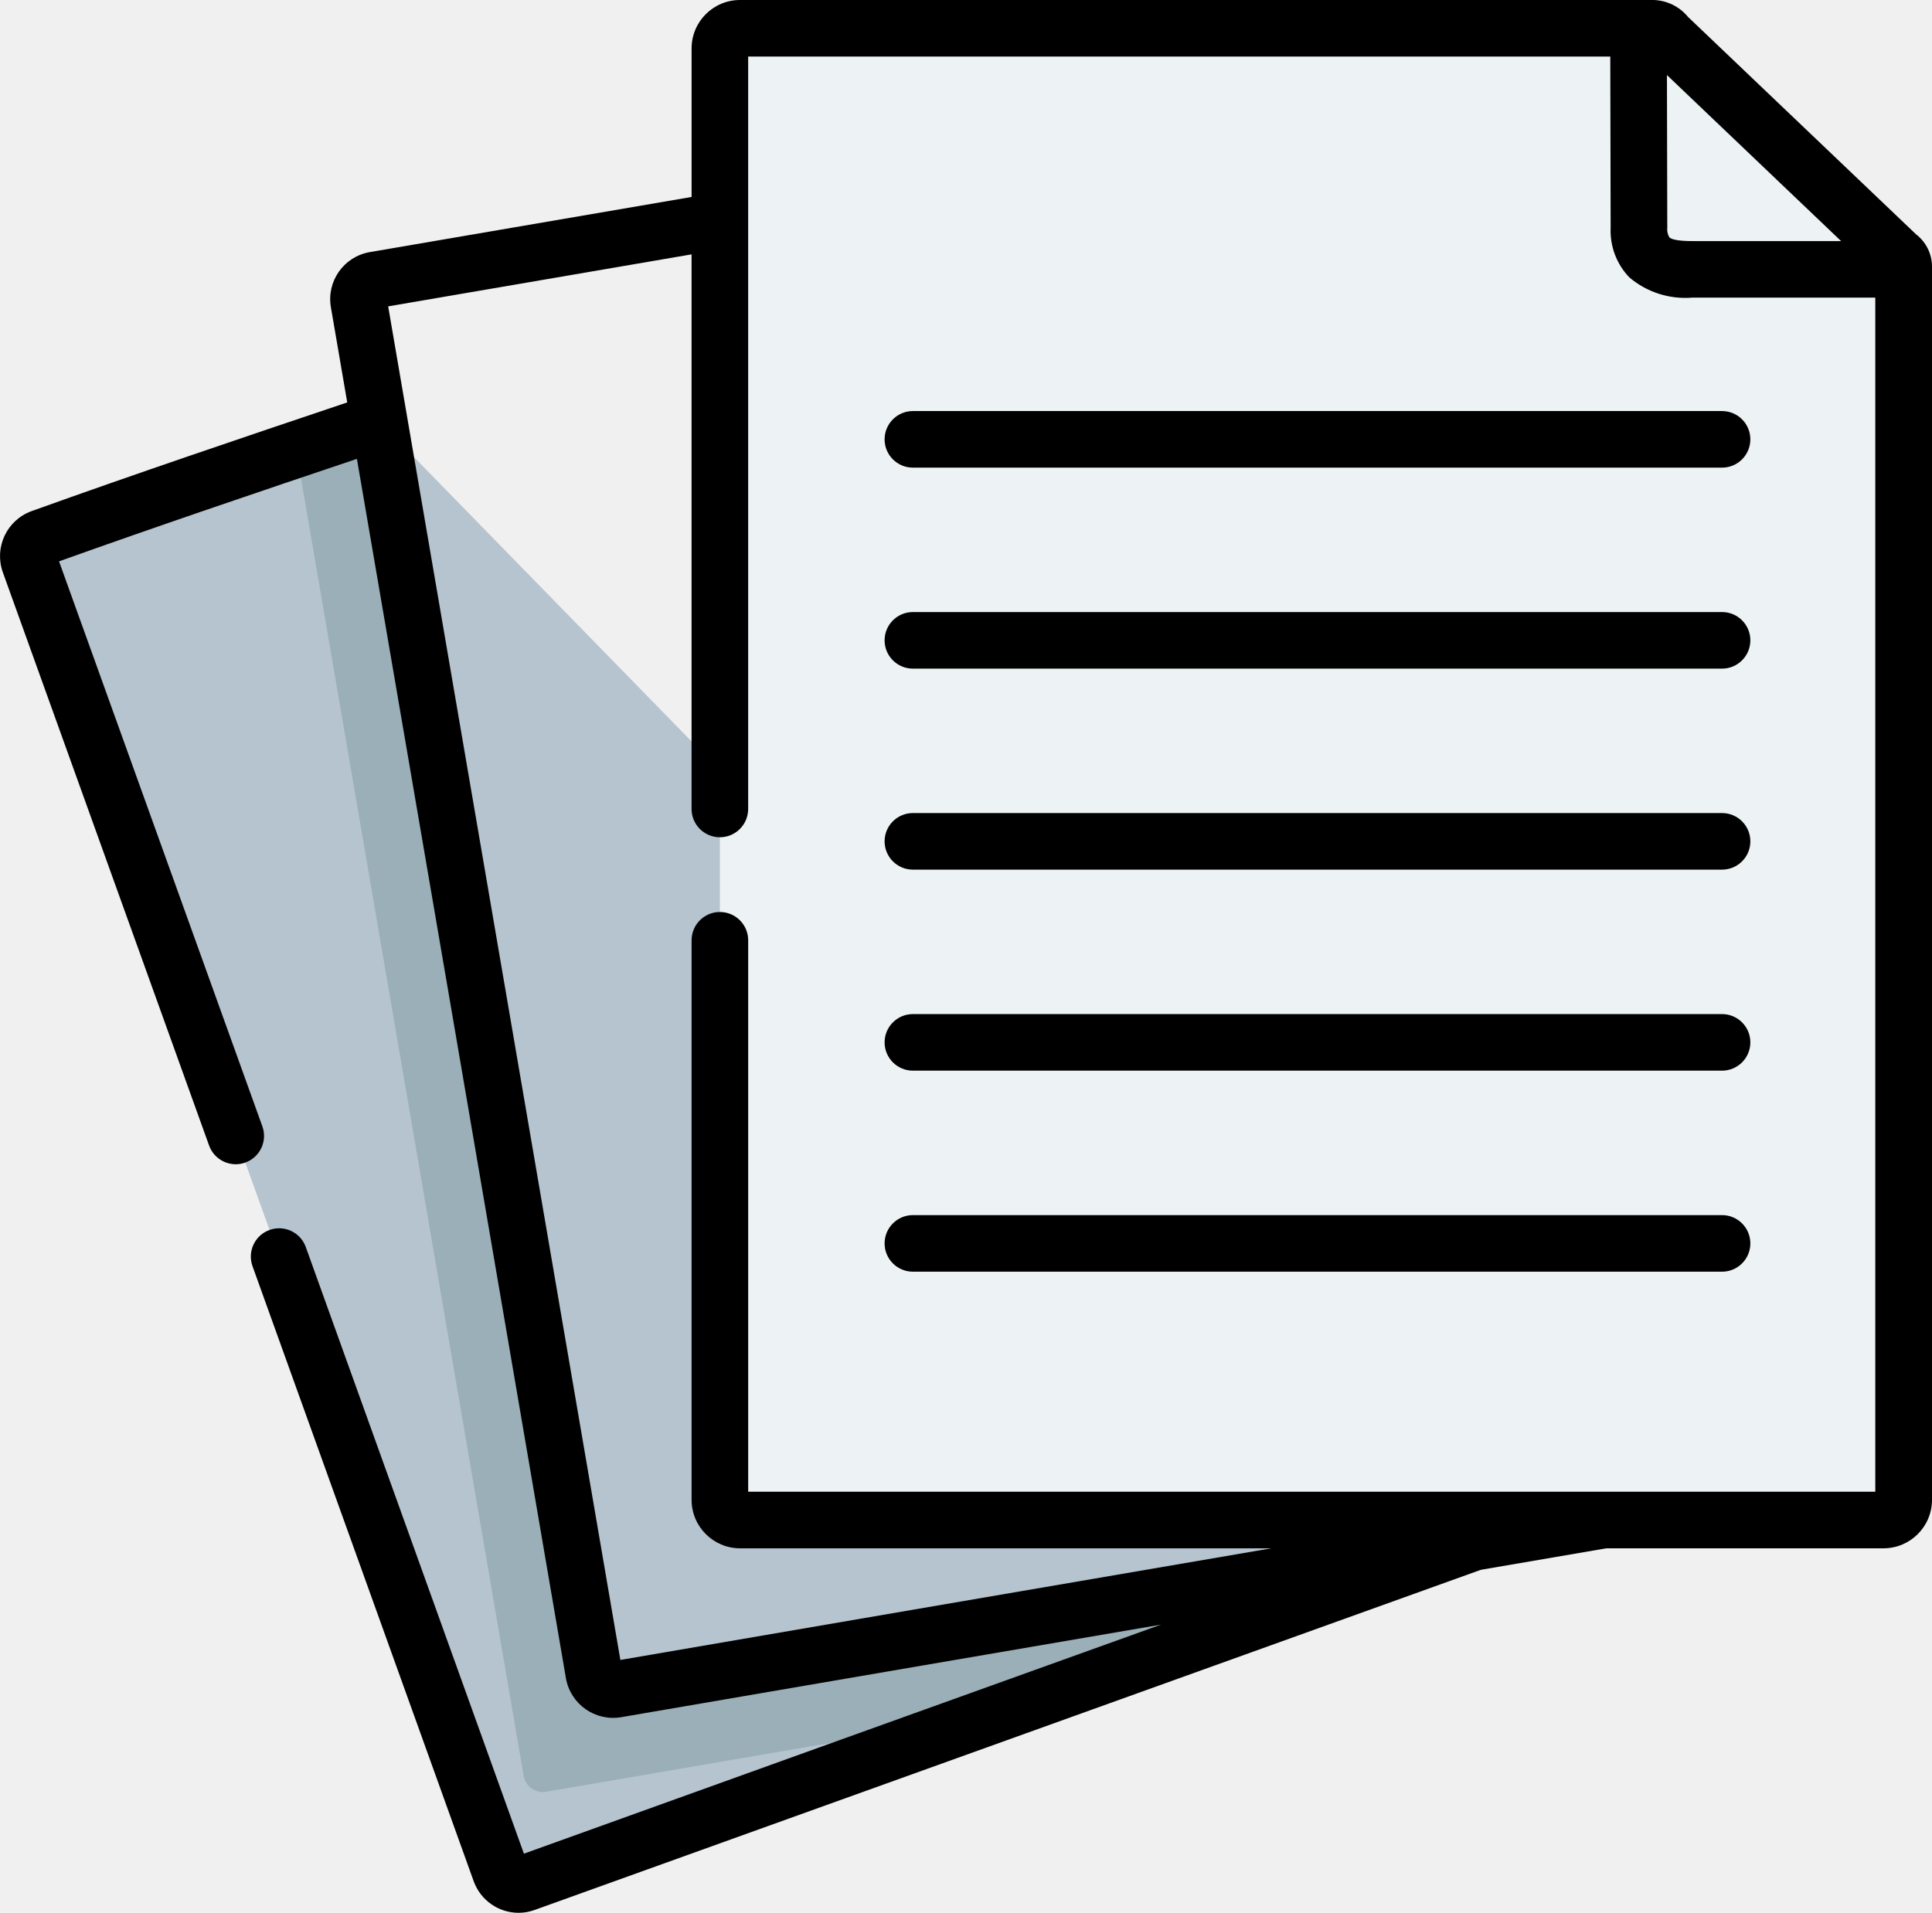
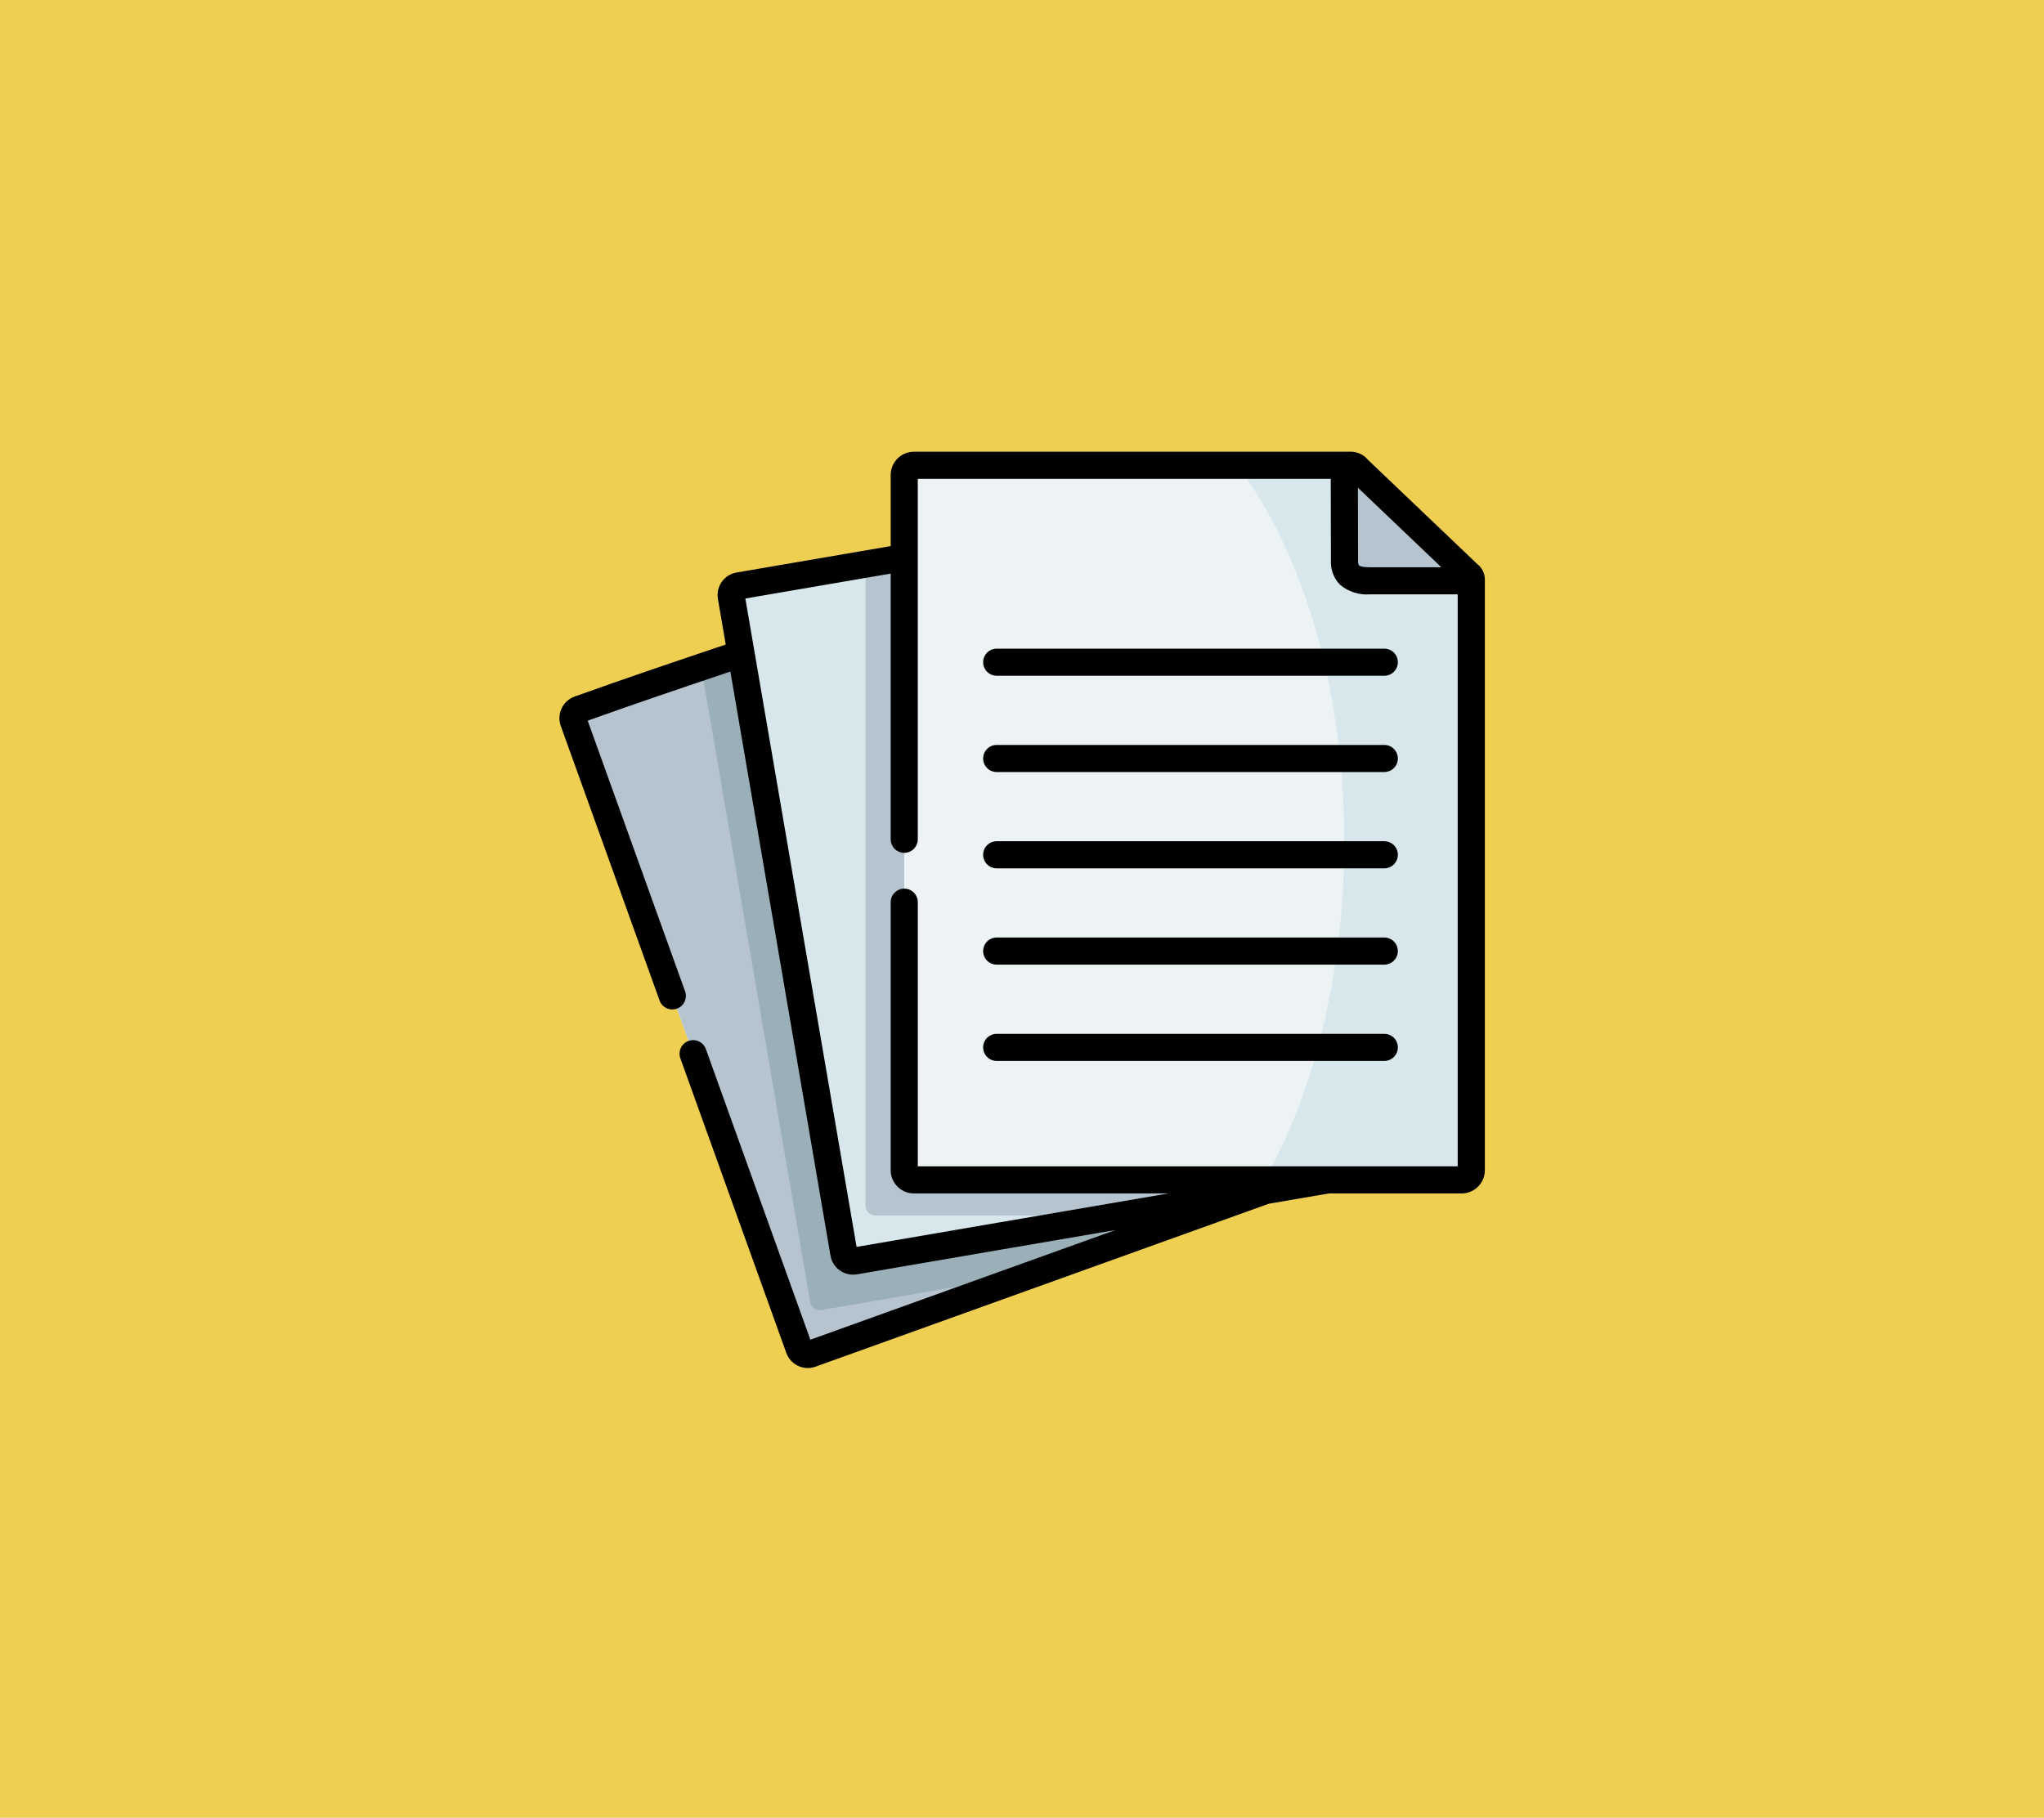
- <svg xmlns="http://www.w3.org/2000/svg" width="86.025" height="85.188" viewBox="0 0 86.025 85.188">
-   <g id="Grupo_85449" data-name="Grupo 85449" transform="translate(-1282 -7939)">
+ <svg xmlns="http://www.w3.org/2000/svg" width="190" height="169" viewBox="0 0 190 169">
+   <g id="Grupo_85443" data-name="Grupo 85443" transform="translate(-1230 -7897)">
+     <rect id="Rectángulo_36416" data-name="Rectángulo 36416" width="190" height="169" transform="translate(1230 7897)" fill="#eecf52" />
+     <g id="Grupo_85420" data-name="Grupo 85420" transform="translate(1283.259 7946.827)">
+       <path id="Trazado_119062" data-name="Trazado 119062" d="M18.533,96.857,7.541,66.3a.868.868,0,0,1,.522-1.1C22.515,60,38.8,55.171,52.72,49.234c.622-.392,1.11,0,1.378.737l17.27,44.5,4.69,13.039a.863.863,0,0,1-.517,1.1L42.494,120.494l-12.882,4.632a.861.861,0,0,1-1.1-.517Z" transform="translate(-7.492 -49.078)" fill="#fff" fill-rule="evenodd" />
+     </g>
+     <g id="Grupo_85421" data-name="Grupo 85421" transform="translate(1297.962 7943.499)">
+       <path id="Trazado_119063" data-name="Trazado 119063" d="M100.506,70.239l-5.489-32a.862.862,0,0,1,.7-1l37.8-6.479,8.657-1.426c.474-.206,1.244.033,1.426,1.091l9.351,46.681,2.34,13.656a.865.865,0,0,1-.7,1l-34.613,5.933-13.495,2.316a.872.872,0,0,1-1-.7Z" transform="translate(-95.004 -29.271)" fill="#fff" fill-rule="evenodd" />
+     </g>
+     <g id="Grupo_85422" data-name="Grupo 85422" transform="translate(1314.054 7940.26)">
+       <path id="Trazado_119064" data-name="Trazado 119064" d="M190.778,44.763V75.529a.9.9,0,0,0,.895.9h50.921a.9.9,0,0,0,.895-.9v-54.8H234.4c-.876,0-2.694.124-2.694-1.861l-.019-8.876H191.673a.9.9,0,0,0-.895.895V44.763Z" transform="translate(-190.778 -9.991)" fill="#fff" fill-rule="evenodd" />
+     </g>
    <g id="Grupo_85423" data-name="Grupo 85423" transform="translate(1283.259 7957.772)">
      <path id="Trazado_119065" data-name="Trazado 119065" d="M23.118,114.222C18,115.945,12.925,117.653,8.064,119.4a.867.867,0,0,0-.522,1.1l10.992,30.556,9.978,27.752a.861.861,0,0,0,1.1.517l12.882-4.632,29.354-10.551Z" transform="translate(-7.493 -114.222)" fill="#b5c4cf" fill-rule="evenodd" />
+     </g>
+     <g id="Grupo_85424" data-name="Grupo 85424" transform="translate(1297.962 7948.834)">
+       <path id="Trazado_119066" data-name="Trazado 119066" d="M111.1,61.025l-15.38,2.636a.862.862,0,0,0-.7,1l.909,5.306,4.579,26.695,4.982,29.068a.872.872,0,0,0,1,.7l13.495-2.316,24.678-4.23,5.8-1h-3.038Z" transform="translate(-95.005 -61.025)" fill="#d7e7ec" fill-rule="evenodd" />
    </g>
    <g id="Grupo_85425" data-name="Grupo 85425" transform="translate(1314.054 7940.26)">
      <path id="Trazado_119067" data-name="Trazado 119067" d="M243.489,61.074V20.589c0-.258-.11-.3-.507-.689l-9.815-9.359c-.464-.44-.541-.55-.814-.55H191.673a.9.9,0,0,0-.895.895V75.528a.9.9,0,0,0,.895.9h50.921a.9.9,0,0,0,.895-.9Z" transform="translate(-190.778 -9.991)" fill="#edf3f4" fill-rule="evenodd" />
    </g>
+     <g id="Grupo_85426" data-name="Grupo 85426" transform="translate(1310.451 7948.834)">
+       <path id="Trazado_119068" data-name="Trazado 119068" d="M172.935,61.025l-3.6.617v59.652a.9.9,0,0,0,.895.9H193.01l13.485-2.311,5.8-1H173.83a.9.9,0,0,1-.895-.9V61.025Z" transform="translate(-169.332 -61.025)" fill="#b5c4cf" fill-rule="evenodd" />
+     </g>
    <g id="Grupo_85427" data-name="Grupo 85427" transform="translate(1295.18 7957.772)">
      <path id="Trazado_119069" data-name="Trazado 119069" d="M86.73,140.916l-4.58-26.694q-1.859.625-3.7,1.249l.569,3.316,4.58,26.694,4.986,29.068a.864.864,0,0,0,.991.7l13.495-2.316,6.4-1.1,19.285-6.938-.23-.359-11.131,1.909L106.2,168.372l-13.495,2.316a.872.872,0,0,1-1-.7Z" transform="translate(-78.446 -114.222)" fill="#9aafb7" fill-rule="evenodd" />
+     </g>
+     <g id="Grupo_85428" data-name="Grupo 85428" transform="translate(1345.001 7940.26)">
+       <path id="Trazado_119070" data-name="Trazado 119070" d="M396.731,61.074V20.728c0-.483-.158-.488-.507-.828l-9.815-9.359c-.464-.44-.541-.55-.814-.55H374.967c12.169,16.288,12.863,45.647,3.833,63.973-.416.852-.852,1.67-1.306,2.464h18.343a.9.9,0,0,0,.895-.9V61.074Z" transform="translate(-374.967 -9.991)" fill="#d7e7ec" fill-rule="evenodd" />
+     </g>
+     <g id="Grupo_85429" data-name="Grupo 85429" transform="translate(1354.959 7940.26)">
+       <path id="Trazado_119071" data-name="Trazado 119071" d="M434.256,18.868c0,1.986,1.818,1.861,2.694,1.861h9.092V20.59c0-.258-.11-.3-.507-.689l-9.815-9.359c-.464-.44-.541-.55-.814-.55h-.67Z" transform="translate(-434.237 -9.992)" fill="#fff" fill-rule="evenodd" />
+     </g>
+     <g id="Grupo_85430" data-name="Grupo 85430" transform="translate(1354.959 7940.26)">
+       <path id="Trazado_119072" data-name="Trazado 119072" d="M445.535,19.9l-9.815-9.359c-.464-.44-.541-.55-.814-.55h-.67l.019,8.876c0,1.986,1.818,1.861,2.694,1.861h9.092V20.59c0-.258-.11-.3-.507-.689Z" transform="translate(-434.237 -9.992)" fill="#b5c4cf" fill-rule="evenodd" />
    </g>
    <path id="Trazado_119073" data-name="Trazado 119073" d="M85.317,12.931,75.161,3.247a2.06,2.06,0,0,0-1.532-.754H32.949a2.157,2.157,0,0,0-2.155,2.155v6.617L16.456,13.723a2.124,2.124,0,0,0-1.723,2.45l.728,4.243C10.8,21.983,6.016,23.6,1.4,25.259A2.133,2.133,0,0,0,.122,27.97L9.31,53.511a1.26,1.26,0,0,0,2.372-.853L2.629,27.494c4.352-1.558,8.858-3.083,13.263-4.565l4.33,25.244L25.2,77.245a2.134,2.134,0,0,0,2.45,1.728l13.495-2.316L51.693,74.85l-15.859,5.7-12.506,4.5L13.615,58.031a1.26,1.26,0,1,0-2.372.853l9.851,27.4a2.128,2.128,0,0,0,1.994,1.4,2.085,2.085,0,0,0,.716-.127l12.882-4.632L65.937,72.408l5.588-.958H83.87a2.16,2.16,0,0,0,2.155-2.16V14.351a1.813,1.813,0,0,0-.708-1.42Zm-3.339.3H75.516c-.3,0-1.009.007-1.188-.171a.71.71,0,0,1-.09-.434l-.015-6.79ZM83.5,68.93H33.314V44.371a1.26,1.26,0,0,0-2.52,0V69.29a2.16,2.16,0,0,0,2.155,2.16H56.608L40.723,74.173l-13.1,2.249L22.706,47.747,17.284,16.138l13.509-2.316v24.7a1.26,1.26,0,1,0,2.52,0V5.013H71.7l.016,7.616a3,3,0,0,0,.834,2.22,3.854,3.854,0,0,0,2.8.9H83.5Z" transform="translate(1282 7936.507)" />
    <g id="Grupo_85431" data-name="Grupo 85431" transform="translate(1321.388 7957.307)">
      <path id="Trazado_119074" data-name="Trazado 119074" d="M271.719,113.969H235.69a1.26,1.26,0,1,1,0-2.52h36.029a1.26,1.26,0,1,1,0,2.52Z" transform="translate(-234.43 -111.449)" />
    </g>
    <g id="Grupo_85432" data-name="Grupo 85432" transform="translate(1321.388 7966.259)">
      <path id="Trazado_119075" data-name="Trazado 119075" d="M271.719,167.251H235.69a1.26,1.26,0,1,1,0-2.52h36.029a1.26,1.26,0,1,1,0,2.52Z" transform="translate(-234.43 -164.731)" />
    </g>
    <g id="Grupo_85433" data-name="Grupo 85433" transform="translate(1321.388 7975.211)">
      <path id="Trazado_119076" data-name="Trazado 119076" d="M271.719,220.534H235.69a1.26,1.26,0,1,1,0-2.52h36.029a1.26,1.26,0,1,1,0,2.52Z" transform="translate(-234.43 -218.014)" />
    </g>
    <g id="Grupo_85434" data-name="Grupo 85434" transform="translate(1321.388 7984.164)">
      <path id="Trazado_119077" data-name="Trazado 119077" d="M271.719,273.816H235.69a1.26,1.26,0,1,1,0-2.52h36.029a1.26,1.26,0,1,1,0,2.52Z" transform="translate(-234.43 -271.296)" />
    </g>
-     <g id="Grupo_85435" data-name="Grupo 85435" transform="translate(1321.388 7993.115)">
+     <g id="Grupo_85435" data-name="Grupo 85435" transform="translate(1321.388 7993.116)">
      <path id="Trazado_119078" data-name="Trazado 119078" d="M271.719,327.1H235.69a1.26,1.26,0,1,1,0-2.52h36.029a1.26,1.26,0,1,1,0,2.52Z" transform="translate(-234.43 -324.578)" />
    </g>
  </g>
</svg>
